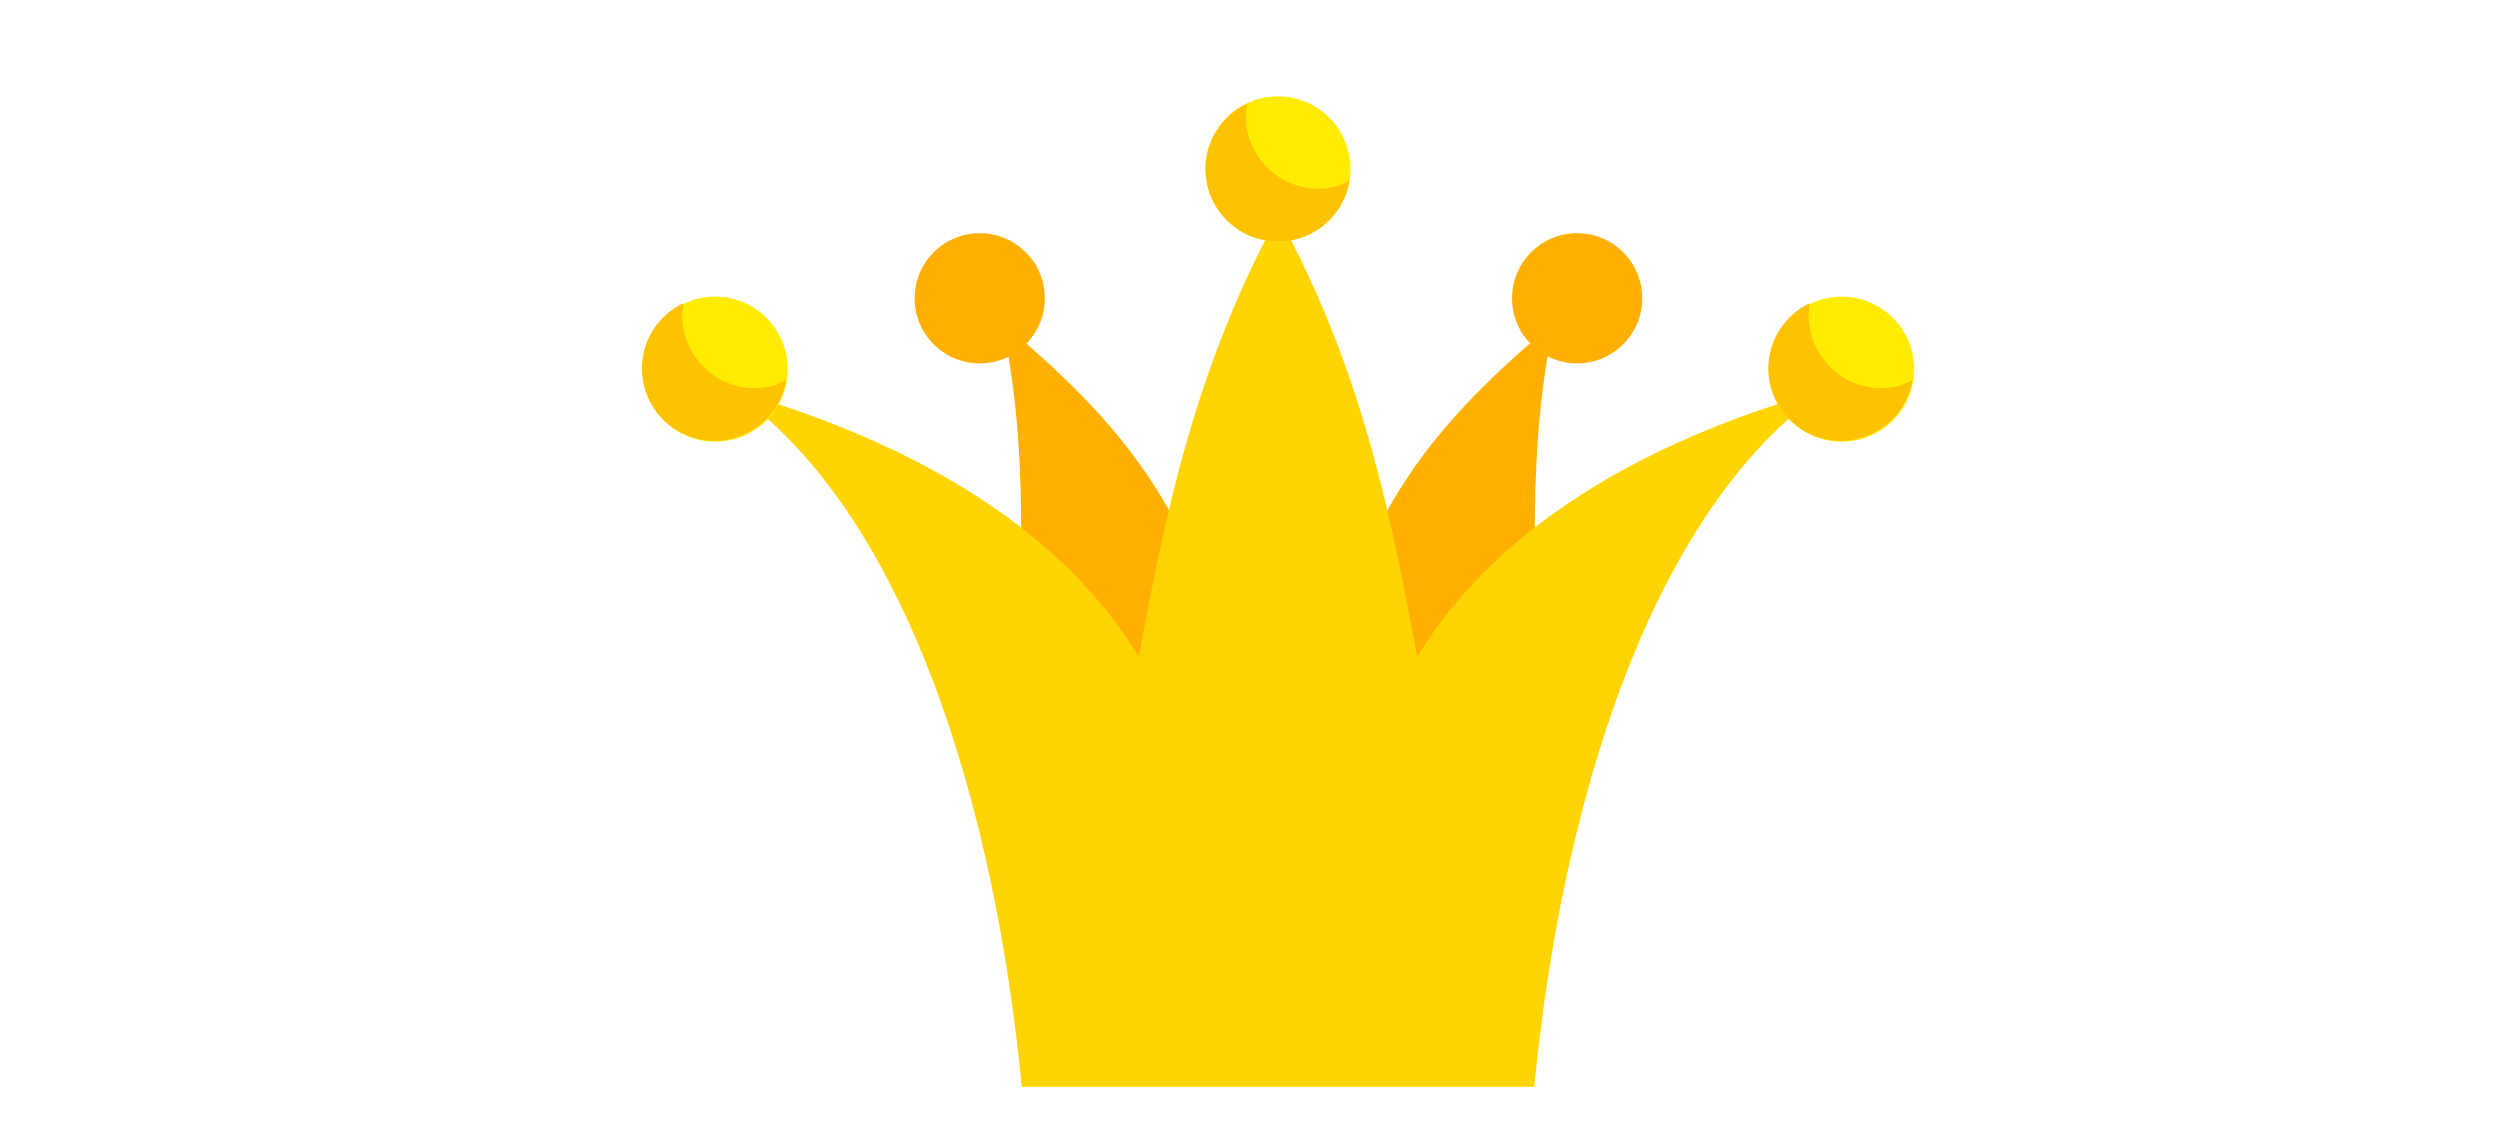
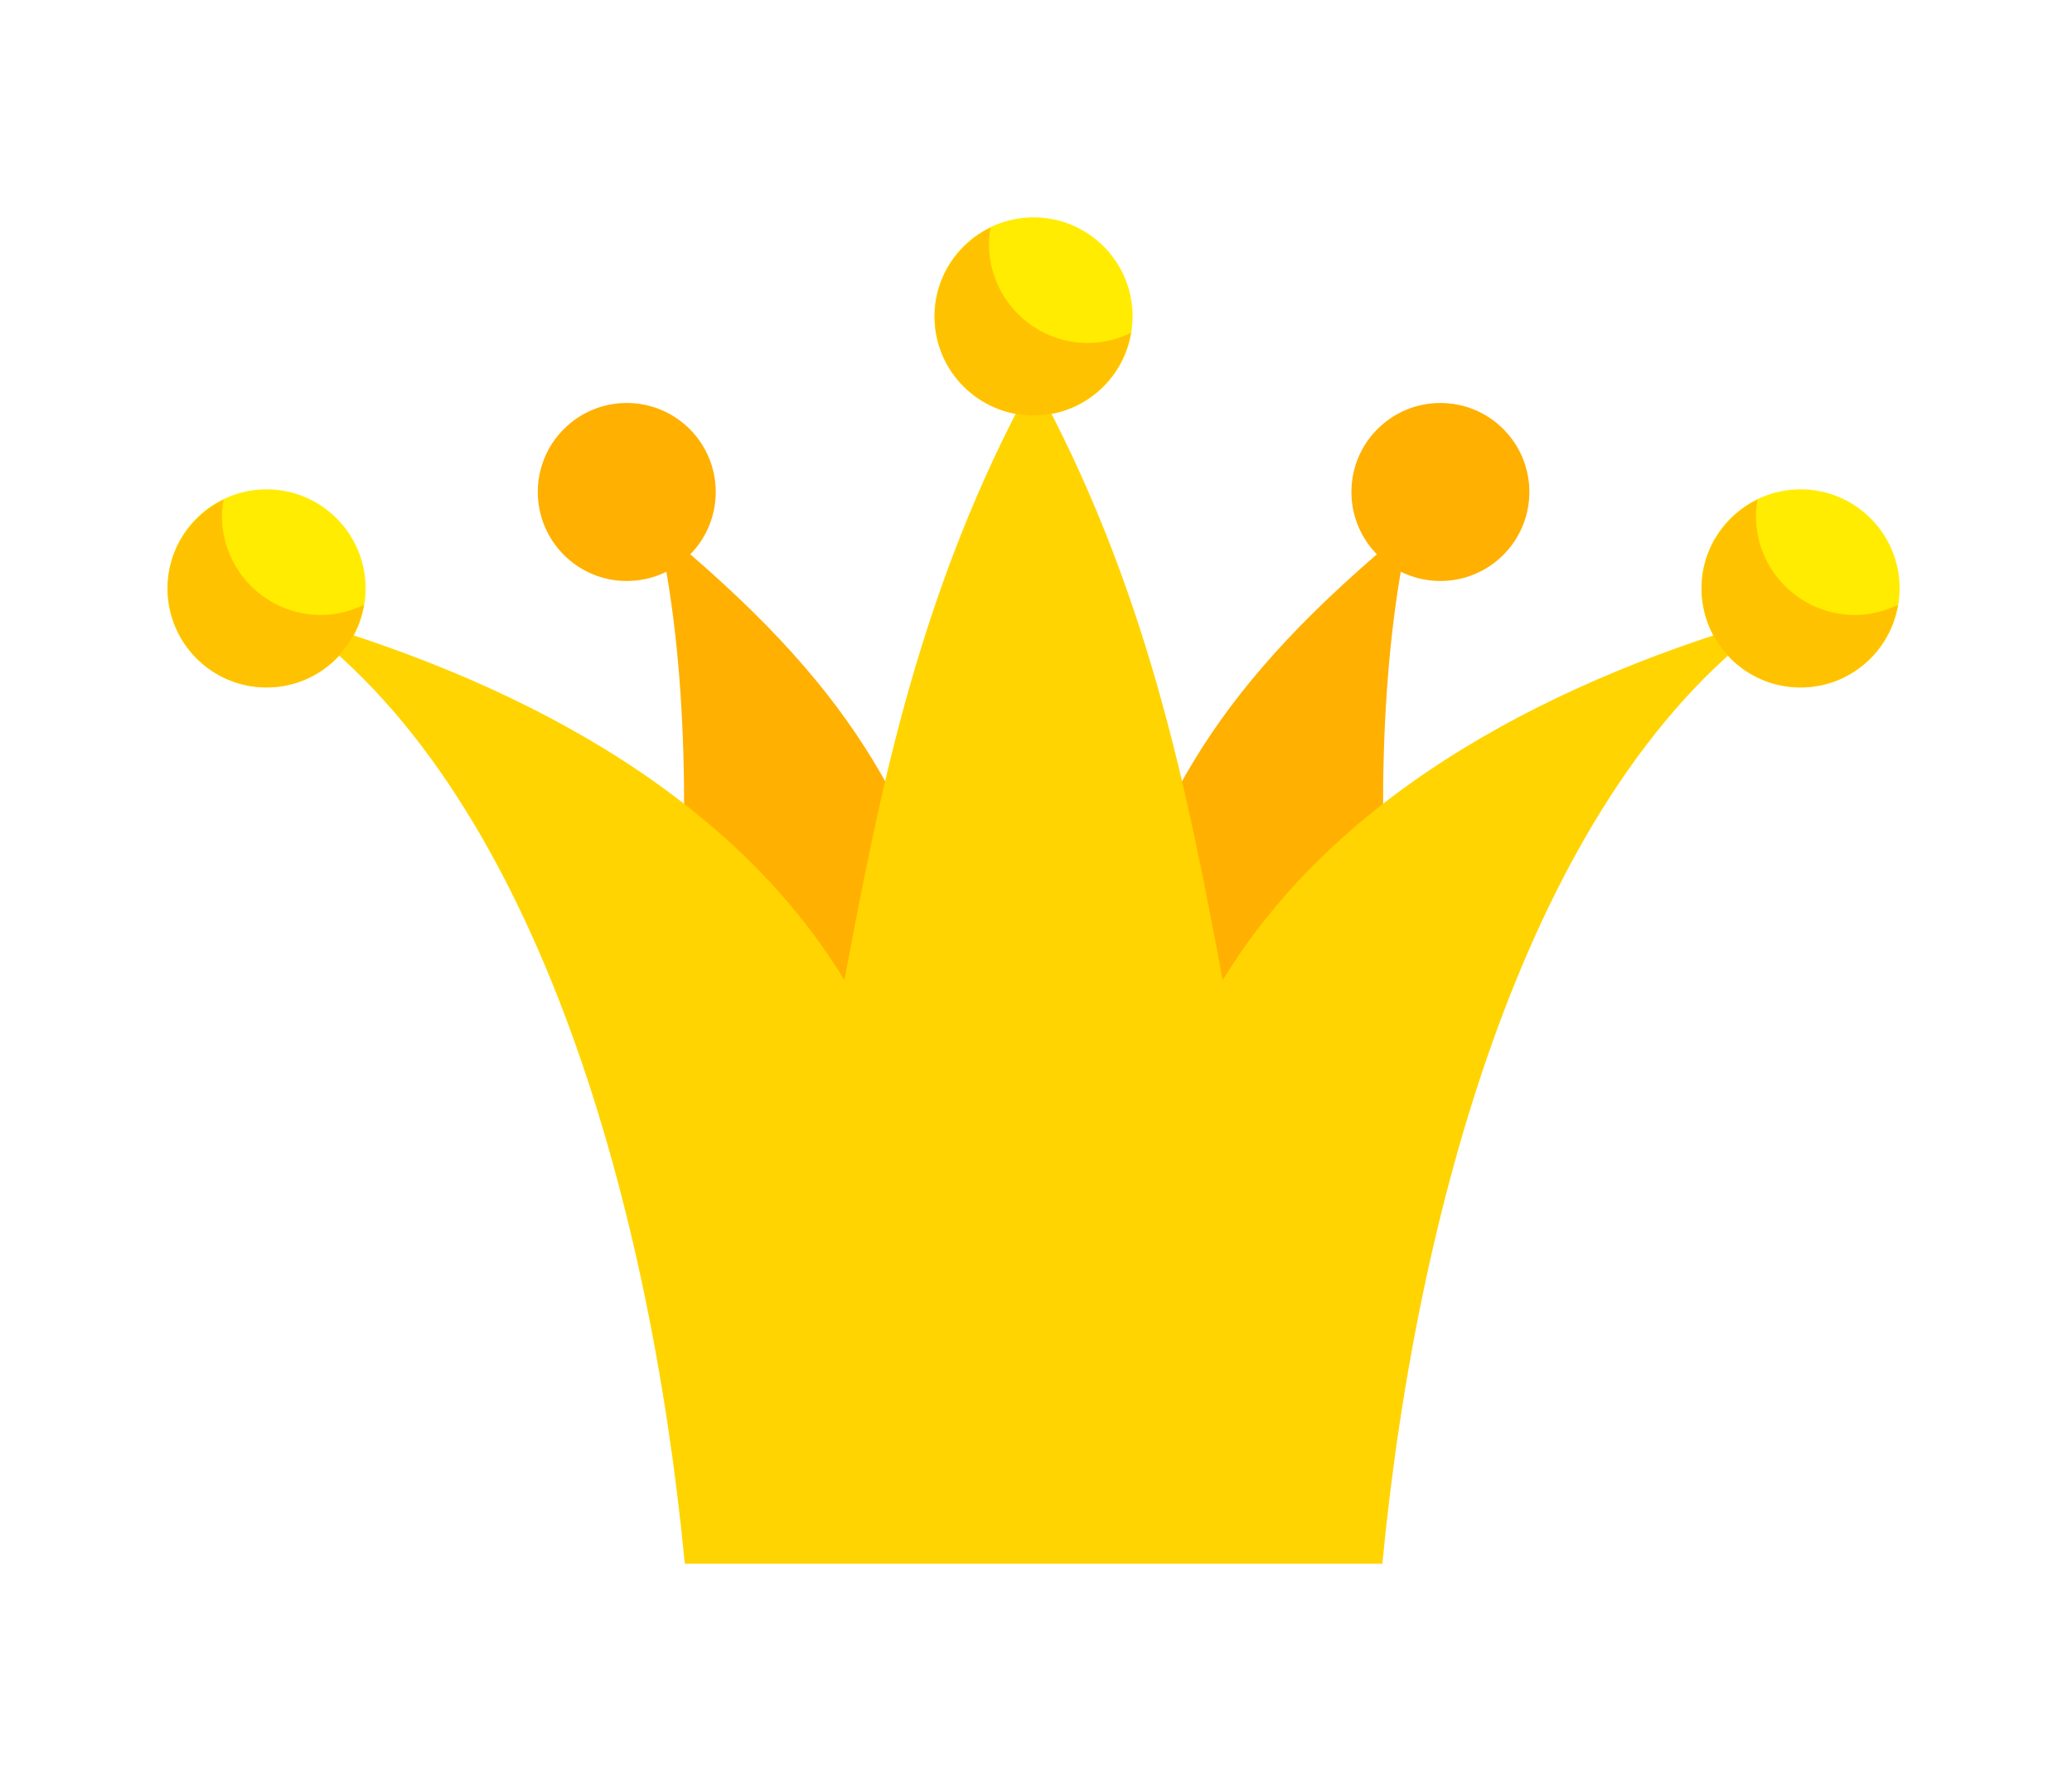
- <svg xmlns="http://www.w3.org/2000/svg" version="1.1" id="Layer_1" x="0px" y="0px" viewBox="0 0 303.4 137.2" style="enable-background:new 0 0 303.4 137.2;" xml:space="preserve">
-   <style type="text/css">
- 	.st0{fill:#FFB000;}
- 	.st1{fill:#FFD400;}
- 	.st2{fill:#FFEC00;}
- 	.st3{fill:#FFC200;}
- </style>
+ <svg xmlns="http://www.w3.org/2000/svg" version="1.1" id="Layer_1" x="0px" y="0px" viewBox="0 0 184.667 159.333" enable-background="new 0 0 184.667 159.333" xml:space="preserve">
  <g id="XMLID_14732_">
    <g id="XMLID_14742_">
-       <path id="XMLID_14746_" class="st0" d="M160.9,80.7L187,82c-1.2-15.8-1.1-30.6,1.6-42.8C171.3,53.5,166.1,63.5,160.9,80.7z" />
-       <circle id="XMLID_14745_" class="st0" cx="191.4" cy="36.2" r="7.9" />
-       <path id="XMLID_14744_" class="st0" d="M149.4,80.7L123.2,82c1.2-15.8,1.1-30.6-1.6-42.8C138.9,53.5,144.2,63.5,149.4,80.7z" />
-       <circle id="XMLID_14743_" class="st0" cx="118.9" cy="36.2" r="7.9" />
+       <path id="XMLID_14746_" fill="#FFB000" d="M97.864,88.336l26.14,1.365c-1.228-15.845-1.089-30.625,1.63-42.769    C108.292,61.193,103.052,71.151,97.864,88.336z" />
+       <circle id="XMLID_14745_" fill="#FFB000" cx="128.375" cy="43.837" r="7.93" />
+       <path id="XMLID_14744_" fill="#FFB000" d="M86.373,88.336l-26.14,1.365c1.228-15.845,1.089-30.625-1.63-42.769    C75.945,61.193,81.185,71.151,86.373,88.336z" />
+       <circle id="XMLID_14743_" fill="#FFB000" cx="55.861" cy="43.837" r="7.93" />
    </g>
-     <path id="XMLID_14740_" class="st1" d="M172,79.7c-3.2-17.1-6.7-35-16.9-53.5c-10.1,18.5-13.7,36.3-16.9,53.5   c-10.4-17.1-30.1-26.9-49.5-32.4c21.6,15,32.1,51.2,35.3,84.6h31.1h31.1c3.2-33.3,13.7-69.5,35.3-84.6   C202.1,52.7,182.4,62.6,172,79.7z" />
-     <circle id="XMLID_14739_" class="st2" cx="223.5" cy="44.8" r="8.8" />
-     <circle id="XMLID_14738_" class="st2" cx="86.8" cy="44.8" r="8.8" />
-     <circle id="XMLID_14737_" class="st2" cx="155.1" cy="20.5" r="8.8" />
-     <path id="XMLID_14736_" class="st3" d="M228.3,47.1c-4.9,0-8.8-4-8.8-8.8c0-0.5,0.1-1,0.1-1.5c-2.9,1.4-5,4.4-5,7.9   c0,4.9,4,8.8,8.8,8.8c4.4,0,8-3.2,8.7-7.4C231,46.8,229.7,47.1,228.3,47.1z" />
-     <path id="XMLID_14735_" class="st3" d="M91.6,47.1c-4.9,0-8.8-4-8.8-8.8c0-0.5,0.1-1,0.1-1.5c-2.9,1.4-5,4.4-5,7.9   c0,4.9,4,8.8,8.8,8.8c4.4,0,8-3.2,8.7-7.4C94.3,46.8,93,47.1,91.6,47.1z" />
-     <path id="XMLID_14734_" class="st3" d="M160,22.9c-4.9,0-8.8-4-8.8-8.8c0-0.5,0.1-1,0.1-1.5c-2.9,1.4-5,4.4-5,7.9   c0,4.9,4,8.8,8.8,8.8c4.4,0,8-3.2,8.7-7.4C162.6,22.6,161.3,22.9,160,22.9z" />
+     <path id="XMLID_14740_" fill="#FFD400" d="M108.977,87.332c-3.201-17.127-6.745-35.025-16.859-53.476   C82.004,52.307,78.46,70.205,75.259,87.332c-10.373-17.071-30.079-27.006-49.524-32.48   c21.601,15.015,32.131,51.481,35.299,84.481h31.084h31.084c3.168-33,13.698-69.466,35.299-84.481   C139.056,60.326,119.35,70.261,108.977,87.332z" />
+     <circle id="XMLID_14739_" fill="#FFEC00" cx="160.477" cy="52.428" r="8.825" />
+     <circle id="XMLID_14738_" fill="#FFEC00" cx="23.759" cy="52.428" r="8.825" />
+     <circle id="XMLID_14737_" fill="#FFEC00" cx="92.118" cy="28.193" r="8.825" />
+     <path id="XMLID_14736_" fill="#FFC200" d="M165.324,54.798c-4.874,0-8.825-3.951-8.825-8.825   c0-0.501,0.067-0.984,0.147-1.462c-2.946,1.43-4.994,4.422-4.994,7.917c0,4.874,3.951,8.825,8.824,8.825   c4.373,0,7.977-3.188,8.678-7.362C167.992,54.454,166.703,54.798,165.324,54.798z" />
+     <path id="XMLID_14735_" fill="#FFC200" d="M28.606,54.798c-4.874,0-8.825-3.951-8.825-8.825   c0-0.501,0.067-0.984,0.148-1.462c-2.946,1.43-4.994,4.422-4.994,7.917c0,4.874,3.951,8.825,8.825,8.825   c4.373,0,7.977-3.188,8.677-7.362C31.274,54.454,29.985,54.798,28.606,54.798z" />
+     <path id="XMLID_14734_" fill="#FFC200" d="M96.965,30.564c-4.874,0-8.825-3.951-8.825-8.825   c0-0.501,0.067-0.984,0.147-1.462c-2.946,1.43-4.994,4.422-4.994,7.916c0,4.874,3.951,8.825,8.825,8.825   c4.373,0,7.977-3.188,8.677-7.362C99.633,30.219,98.344,30.564,96.965,30.564z" />
  </g>
</svg>
